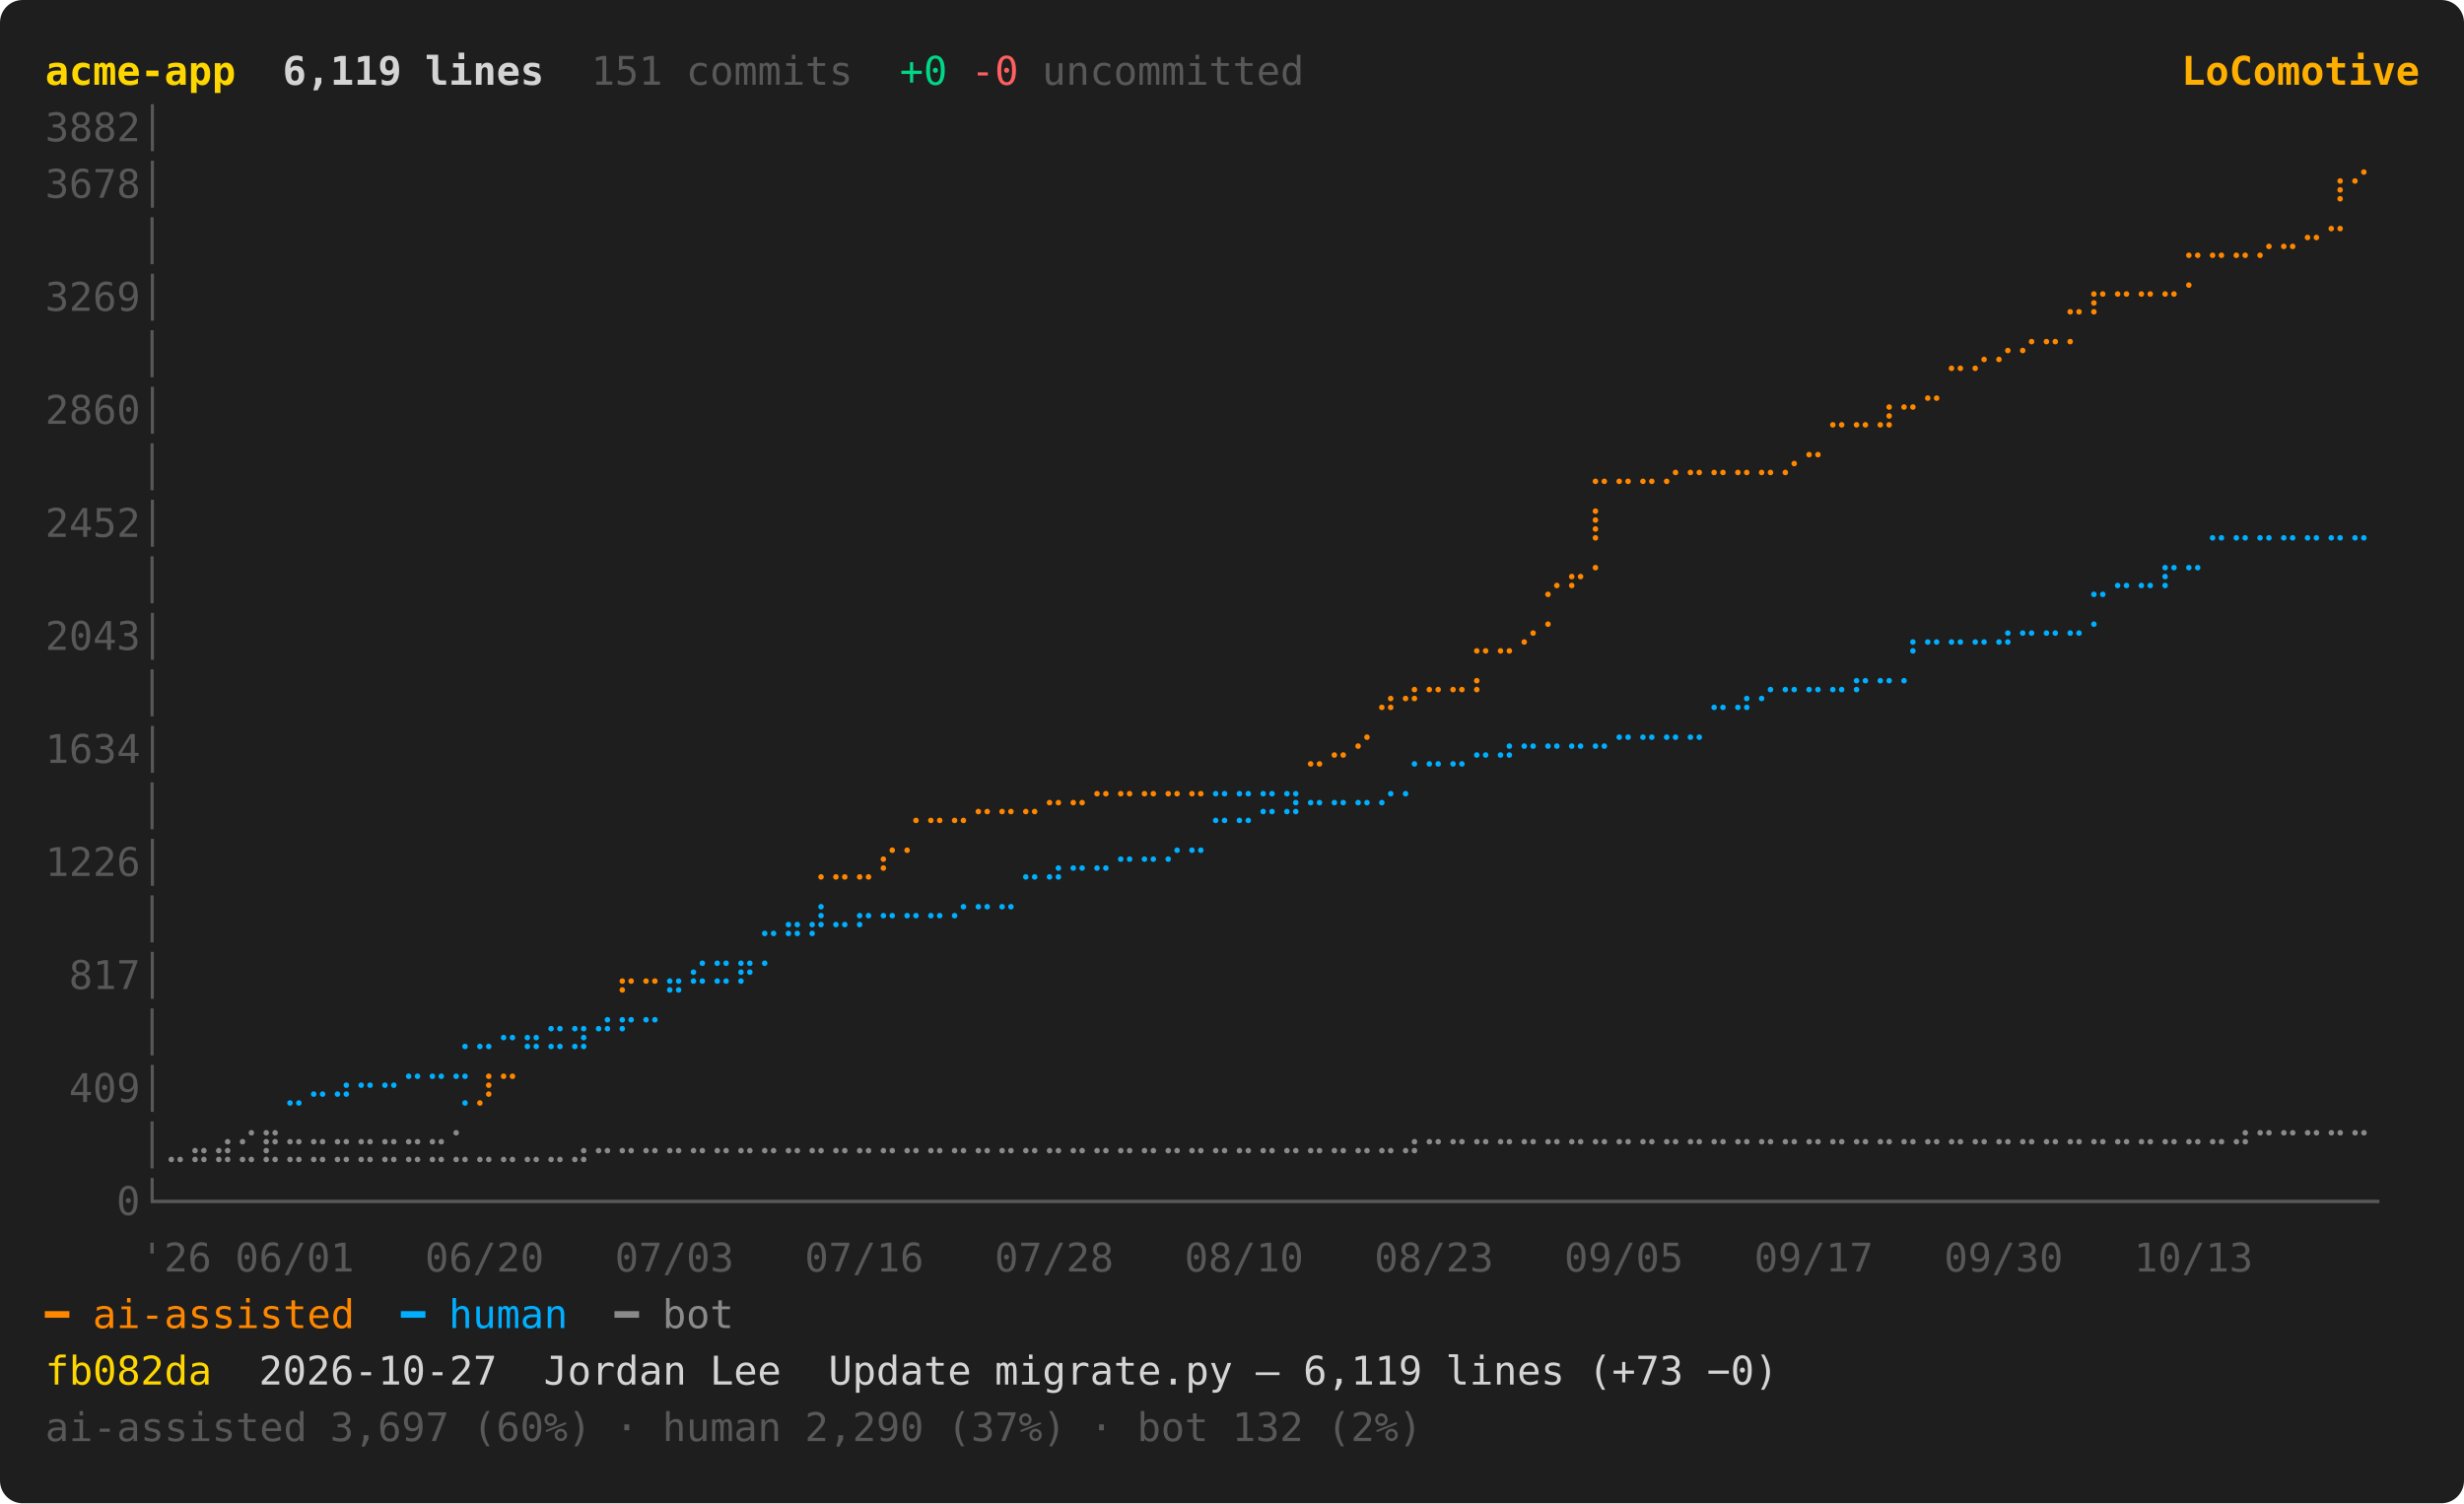
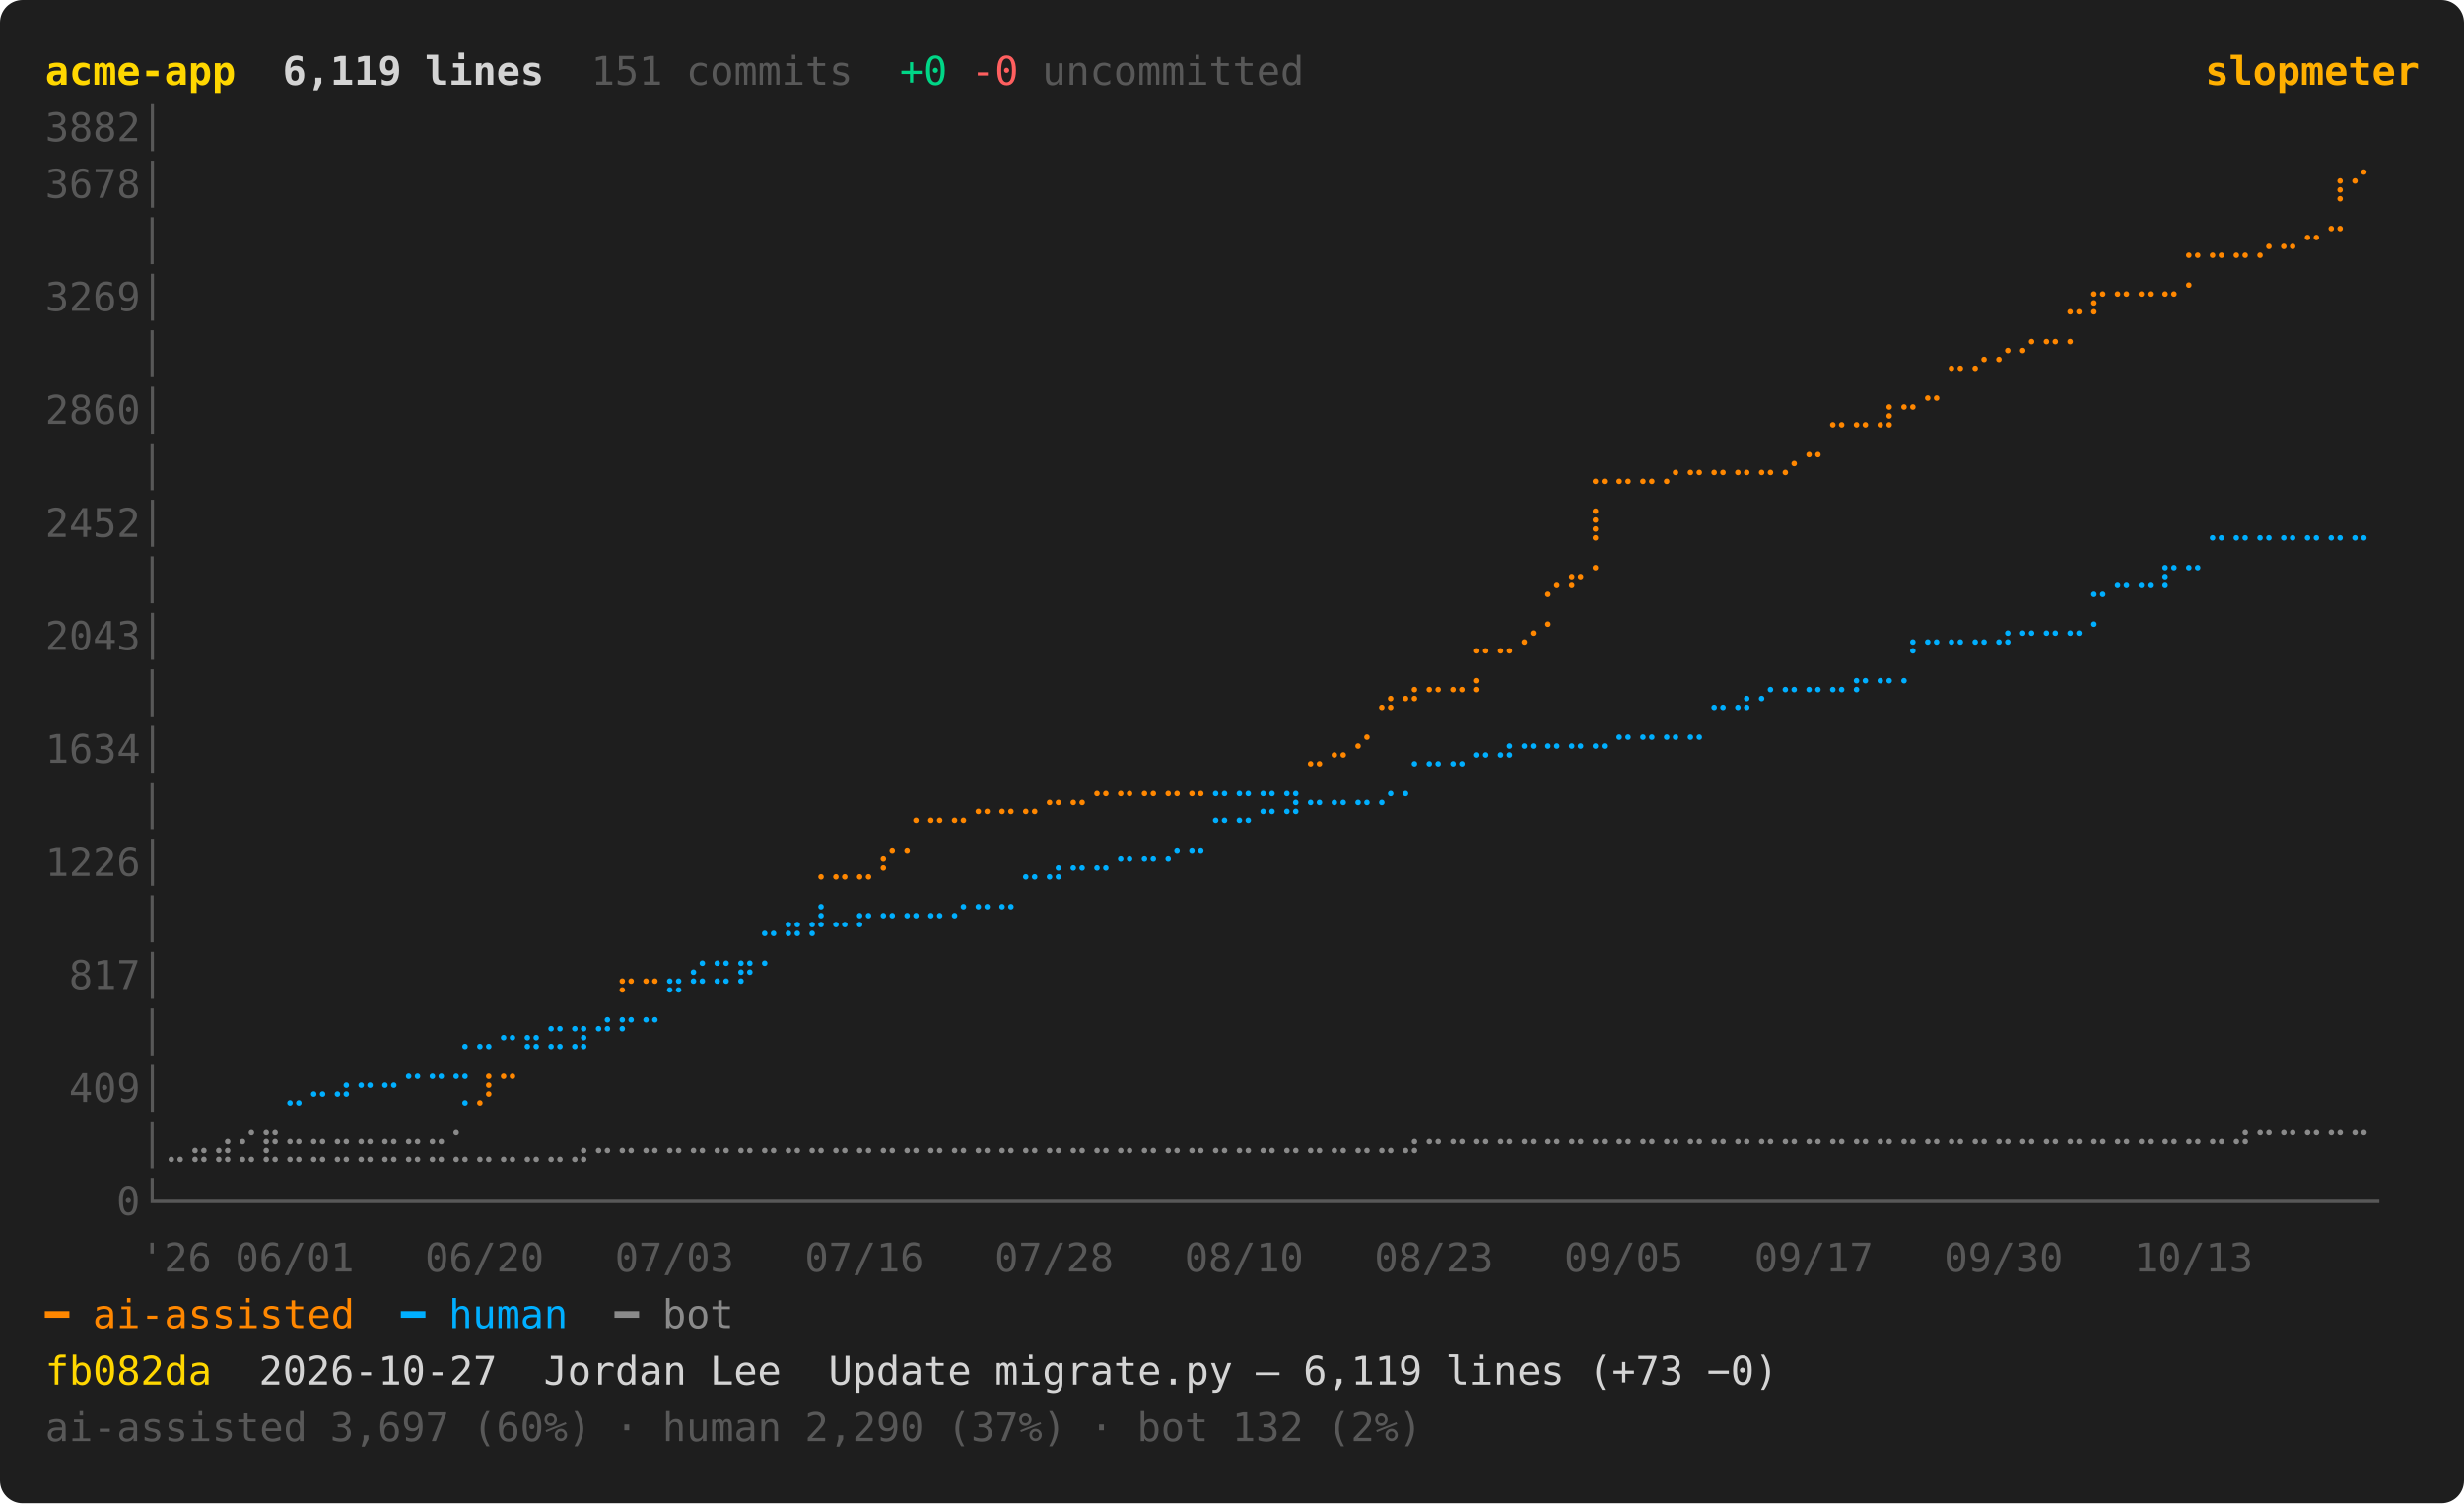
<svg xmlns="http://www.w3.org/2000/svg" width="872" height="532" viewBox="0 0 872 532" font-family="Menlo, 'SF Mono', Consolas, 'DejaVu Sans Mono', monospace" font-size="14">
  <rect width="100%" height="100%" rx="8" fill="#1e1e1e" />
  <text x="16.0 24.4 32.8 41.2 49.6 58.0 66.4 74.8" y="30" fill="#ffd700" font-weight="bold" xml:space="preserve">acme-app</text>
  <text x="100.0 108.4 116.8 125.2 133.6" y="30" fill="#d4d4d4" font-weight="bold" xml:space="preserve">6,119</text>
  <text x="150.4 158.8 167.2 175.6 184.0" y="30" fill="#d4d4d4" font-weight="bold" xml:space="preserve">lines</text>
  <text x="209.2 217.6 226.0" y="30" fill="#585858" xml:space="preserve">151</text>
  <text x="242.8 251.2 259.6 268.0 276.4 284.8 293.2" y="30" fill="#585858" xml:space="preserve">commits</text>
  <text x="318.4 326.8" y="30" fill="#00d787" xml:space="preserve">+0</text>
  <text x="343.6 352.0" y="30" fill="#ff5f5f" xml:space="preserve">-0</text>
  <text x="368.8 377.2 385.6 394.0 402.4 410.8 419.2 427.6 436.0 444.4 452.8" y="30" fill="#585858" xml:space="preserve">uncommitted</text>
-   <text x="772.0 780.4 788.8 797.2 805.6 814.0 822.4 830.8 839.2 847.6" y="30" fill="#ffaf00" font-weight="bold" xml:space="preserve">LoComotive</text>
+   <text x="780.4 788.8 797.2 805.6 814.0 822.4 830.8 839.2 847.6" y="30" fill="#ffaf00" font-weight="bold" xml:space="preserve">slopmeter</text>
  <text x="16.0 24.4 32.8 41.2 49.6" y="50" fill="#585858" xml:space="preserve">3882│</text>
  <text x="16.0 24.4 32.8 41.2 49.6" y="70" fill="#585858" xml:space="preserve">3678│</text>
  <text x="822.4 830.8" y="70" fill="#ff8700" xml:space="preserve">⢰⠊</text>
  <text x="49.6" y="90" fill="#585858" xml:space="preserve">│</text>
  <text x="772.0 780.4 788.8 797.2 805.6 814.0 822.4" y="90" fill="#ff8700" xml:space="preserve">⣀⣀⣀⡠⠤⠒⠉</text>
  <text x="16.0 24.4 32.8 41.2 49.6" y="110" fill="#585858" xml:space="preserve">3269│</text>
  <text x="730.0 738.4 746.8 755.2 763.6 772.0" y="110" fill="#ff8700" xml:space="preserve">⣀⡖⠒⠒⠒⠁</text>
  <text x="49.6" y="130" fill="#585858" xml:space="preserve">│</text>
  <text x="688.0 696.4 704.8 713.2 721.6 730.0" y="130" fill="#ff8700" xml:space="preserve">⣀⡠⠔⠊⠉⠁</text>
  <text x="16.0 24.4 32.8 41.2 49.6" y="150" fill="#585858" xml:space="preserve">2860│</text>
  <text x="646.0 654.4 662.8 671.2 679.6" y="150" fill="#ff8700" xml:space="preserve">⣀⣀⣰⠒⠉</text>
  <text x="49.6" y="170" fill="#585858" xml:space="preserve">│</text>
  <text x="562.0 570.4 578.8 587.2 595.6 604.0 612.4 620.8 629.2 637.6" y="170" fill="#ff8700" xml:space="preserve">⣀⣀⣀⡠⠤⠤⠤⠤⠔⠉</text>
  <text x="16.0 24.4 32.8 41.2 49.6" y="190" fill="#585858" xml:space="preserve">2452│</text>
  <text x="562.0" y="190" fill="#ff8700" xml:space="preserve">⡇</text>
  <text x="780.4 788.8 797.2 805.6 814.0 822.4 830.8" y="190" fill="#00afff" xml:space="preserve">⣀⣀⣀⣀⣀⣀⣀</text>
  <text x="49.6" y="210" fill="#585858" xml:space="preserve">│</text>
  <text x="545.2 553.6 562.0" y="210" fill="#ff8700" xml:space="preserve">⡠⠖⠁</text>
  <text x="738.4 746.8 755.2 763.6 772.0" y="210" fill="#00afff" xml:space="preserve">⣀⠤⠤⠏⠉</text>
  <text x="16.0 24.4 32.8 41.2 49.6" y="230" fill="#585858" xml:space="preserve">2043│</text>
  <text x="520.0 528.4 536.8 545.2" y="230" fill="#ff8700" xml:space="preserve">⣀⣀⠔⠁</text>
  <text x="671.2 679.6 688.0 696.4 704.8 713.2 721.6 730.0 738.4" y="230" fill="#00afff" xml:space="preserve">⢠⠤⠤⠤⠴⠒⠒⠒⠁</text>
  <text x="49.6" y="250" fill="#585858" xml:space="preserve">│</text>
  <text x="486.4 494.8 503.2 511.6 520.0" y="250" fill="#ff8700" xml:space="preserve">⣠⠴⠒⠒⠃</text>
  <text x="604.0 612.4 620.8 629.2 637.6 646.0 654.4 662.8 671.2" y="250" fill="#00afff" xml:space="preserve">⣀⣠⠔⠒⠒⠒⠋⠉⠁</text>
  <text x="16.0 24.4 32.8 41.2 49.6" y="270" fill="#585858" xml:space="preserve">1634│</text>
  <text x="461.2 469.6 478.0" y="270" fill="#ff8700" xml:space="preserve">⣀⠤⠊</text>
  <text x="494.8 503.2 511.6 520.0 528.4 536.8 545.2 553.6 562.0 570.4 578.8 587.2 595.6" y="270" fill="#00afff" xml:space="preserve">⢀⣀⣀⠤⠴⠒⠒⠒⠒⠉⠉⠉⠉</text>
  <text x="49.6" y="290" fill="#585858" xml:space="preserve">│</text>
  <text x="318.4 326.8 335.2 343.6 352.0 360.4 368.8 377.2 385.6 394.0 402.4 410.8 419.2" y="290" fill="#ff8700" xml:space="preserve">⢀⣀⣀⠤⠤⠤⠒⠒⠉⠉⠉⠉⠉</text>
  <text x="427.6 436.0 444.4 452.8 461.2 469.6 478.0 486.4 494.8" y="290" fill="#00afff" xml:space="preserve">⣉⣉⠭⠽⠒⠒⠒⠊⠁</text>
  <text x="16.0 24.4 32.8 41.2 49.6" y="310" fill="#585858" xml:space="preserve">1226│</text>
  <text x="284.8 293.2 301.6 310.0 318.4" y="310" fill="#ff8700" xml:space="preserve">⢀⣀⣀⠎⠁</text>
  <text x="360.4 368.8 377.2 385.6 394.0 402.4 410.8 419.2" y="310" fill="#00afff" xml:space="preserve">⣀⣠⠤⠤⠒⠒⠊⠉</text>
  <text x="49.6" y="330" fill="#585858" xml:space="preserve">│</text>
  <text x="268.0 276.4 284.8 293.2 301.6 310.0 318.4 326.8 335.2 343.6 352.0" y="330" fill="#00afff" xml:space="preserve">⣀⣤⡼⠤⠖⠒⠒⠒⠊⠉⠉</text>
  <text x="24.4 32.8 41.2 49.6" y="350" fill="#585858" xml:space="preserve">817│</text>
  <text x="217.6 226.0" y="350" fill="#ff8700" xml:space="preserve">⡤⠤</text>
  <text x="234.4 242.8 251.2 259.6 268.0" y="350" fill="#00afff" xml:space="preserve">⣤⠮⠭⠟⠁</text>
  <text x="49.6" y="370" fill="#585858" xml:space="preserve">│</text>
  <text x="158.8 167.2 175.6 184.0 192.4 200.8 209.2 217.6 226.0" y="370" fill="#00afff" xml:space="preserve">⢀⣀⠤⣤⣒⣲⠚⠋⠉</text>
  <text x="24.4 32.8 41.2 49.6" y="390" fill="#585858" xml:space="preserve">409│</text>
  <text x="100.0 108.4 116.8 125.2 133.6 142.0 150.4 158.8" y="390" fill="#00afff" xml:space="preserve">⣀⠤⠴⠒⠒⠉⠉⢉</text>
  <text x="167.2 175.6" y="390" fill="#ff8700" xml:space="preserve">⡸⠉</text>
  <text x="49.6" y="410" fill="#585858" xml:space="preserve">│</text>
  <text x="58.0 66.4 74.8 83.2 91.6 100.0 108.4 116.8 125.2 133.6 142.0 150.4 158.8 167.2 175.6 184.0 192.4 200.8 209.2 217.6 226.0 234.4 242.8 251.2 259.6 268.0 276.4 284.8 293.2 301.6 310.0 318.4 326.8 335.2 343.6 352.0 360.4 368.8 377.2 385.6 394.0 402.4 410.8 419.2 427.6 436.0 444.4 452.8 461.2 469.6 478.0 486.4 494.8 503.2 511.6 520.0 528.4 536.8 545.2 553.6 562.0 570.4 578.8 587.2 595.6 604.0 612.4 620.8 629.2 637.6 646.0 654.4 662.8 671.2 679.6 688.0 696.4 704.8 713.2 721.6 730.0 738.4 746.8 755.2 763.6 772.0 780.4 788.8 797.2 805.6 814.0 822.4 830.8" y="410" fill="#8a8a8a" xml:space="preserve">⣀⣤⣴⣊⣟⣒⣒⣒⣒⣒⣒⣒⣁⣀⣀⣀⣀⣠⠤⠤⠤⠤⠤⠤⠤⠤⠤⠤⠤⠤⠤⠤⠤⠤⠤⠤⠤⠤⠤⠤⠤⠤⠤⠤⠤⠤⠤⠤⠤⠤⠤⠤⠴⠒⠒⠒⠒⠒⠒⠒⠒⠒⠒⠒⠒⠒⠒⠒⠒⠒⠒⠒⠒⠒⠒⠒⠒⠒⠒⠒⠒⠒⠒⠒⠒⠒⠒⠚⠉⠉⠉⠉⠉</text>
  <text x="41.2 49.6 58.0 66.4 74.8 83.2 91.6 100.0 108.4 116.8 125.2 133.6 142.0 150.4 158.8 167.2 175.6 184.0 192.4 200.8 209.2 217.6 226.0 234.4 242.8 251.2 259.6 268.0 276.4 284.8 293.2 301.6 310.0 318.4 326.8 335.2 343.6 352.0 360.4 368.8 377.2 385.6 394.0 402.4 410.8 419.2 427.6 436.0 444.4 452.8 461.2 469.6 478.0 486.4 494.8 503.2 511.6 520.0 528.4 536.8 545.2 553.6 562.0 570.4 578.8 587.2 595.6 604.0 612.4 620.8 629.2 637.6 646.0 654.4 662.8 671.2 679.6 688.0 696.4 704.8 713.2 721.6 730.0 738.4 746.8 755.2 763.6 772.0 780.4 788.8 797.2 805.6 814.0 822.4 830.8" y="430" fill="#585858" xml:space="preserve">0└─────────────────────────────────────────────────────────────────────────────────────────────</text>
  <text x="49.6 58.0 66.4" y="450" fill="#585858" xml:space="preserve">'26</text>
  <text x="83.2 91.6 100.0 108.4 116.8" y="450" fill="#585858" xml:space="preserve">06/01</text>
  <text x="150.4 158.8 167.2 175.6 184.0" y="450" fill="#585858" xml:space="preserve">06/20</text>
  <text x="217.6 226.0 234.4 242.8 251.2" y="450" fill="#585858" xml:space="preserve">07/03</text>
  <text x="284.8 293.2 301.6 310.0 318.4" y="450" fill="#585858" xml:space="preserve">07/16</text>
  <text x="352.0 360.4 368.8 377.2 385.6" y="450" fill="#585858" xml:space="preserve">07/28</text>
  <text x="419.2 427.6 436.0 444.4 452.8" y="450" fill="#585858" xml:space="preserve">08/10</text>
  <text x="486.4 494.8 503.2 511.6 520.0" y="450" fill="#585858" xml:space="preserve">08/23</text>
  <text x="553.6 562.0 570.4 578.8 587.2" y="450" fill="#585858" xml:space="preserve">09/05</text>
  <text x="620.8 629.2 637.6 646.0 654.4" y="450" fill="#585858" xml:space="preserve">09/17</text>
  <text x="688.0 696.4 704.8 713.2 721.6" y="450" fill="#585858" xml:space="preserve">09/30</text>
  <text x="755.2 763.6 772.0 780.4 788.8" y="450" fill="#585858" xml:space="preserve">10/13</text>
  <text x="16.0" y="470" fill="#ff8700" xml:space="preserve">━</text>
  <text x="32.8 41.2 49.6 58.0 66.4 74.8 83.2 91.6 100.0 108.4 116.8" y="470" fill="#ff8700" xml:space="preserve">ai-assisted</text>
  <text x="142.0" y="470" fill="#00afff" xml:space="preserve">━</text>
  <text x="158.8 167.2 175.6 184.0 192.4" y="470" fill="#00afff" xml:space="preserve">human</text>
  <text x="217.6" y="470" fill="#8a8a8a" xml:space="preserve">━</text>
  <text x="234.4 242.8 251.2" y="470" fill="#8a8a8a" xml:space="preserve">bot</text>
  <text x="16.0 24.4 32.8 41.2 49.6 58.0 66.4" y="490" fill="#ffd700" xml:space="preserve">fb082da</text>
  <text x="91.6 100.0 108.4 116.8 125.2 133.6 142.0 150.4 158.8 167.2" y="490" fill="#d4d4d4" xml:space="preserve">2026-10-27</text>
  <text x="192.4 200.8 209.2 217.6 226.0 234.4" y="490" fill="#d4d4d4" xml:space="preserve">Jordan</text>
  <text x="251.2 259.6 268.0" y="490" fill="#d4d4d4" xml:space="preserve">Lee</text>
  <text x="293.2 301.6 310.0 318.4 326.8 335.2" y="490" fill="#d4d4d4" xml:space="preserve">Update</text>
  <text x="352.0 360.4 368.8 377.2 385.6 394.0 402.4 410.8 419.2 427.6" y="490" fill="#d4d4d4" xml:space="preserve">migrate.py</text>
  <text x="444.4" y="490" fill="#d4d4d4" xml:space="preserve">—</text>
  <text x="461.2 469.6 478.0 486.4 494.8" y="490" fill="#d4d4d4" xml:space="preserve">6,119</text>
  <text x="511.6 520.0 528.4 536.8 545.2" y="490" fill="#d4d4d4" xml:space="preserve">lines</text>
  <text x="562.0 570.4 578.8 587.2" y="490" fill="#d4d4d4" xml:space="preserve">(+73</text>
  <text x="604.0 612.4 620.8" y="490" fill="#d4d4d4" xml:space="preserve">−0)</text>
  <text x="16.0 24.4 32.8 41.2 49.6 58.0 66.4 74.8 83.2 91.6 100.0" y="510" fill="#585858" xml:space="preserve">ai-assisted</text>
  <text x="116.8 125.2 133.6 142.0 150.4" y="510" fill="#585858" xml:space="preserve">3,697</text>
  <text x="167.2 175.6 184.0 192.4 200.8" y="510" fill="#585858" xml:space="preserve">(60%)</text>
  <text x="217.6" y="510" fill="#585858" xml:space="preserve">·</text>
  <text x="234.4 242.8 251.2 259.6 268.0" y="510" fill="#585858" xml:space="preserve">human</text>
  <text x="284.8 293.2 301.6 310.0 318.4" y="510" fill="#585858" xml:space="preserve">2,290</text>
  <text x="335.2 343.6 352.0 360.4 368.8" y="510" fill="#585858" xml:space="preserve">(37%)</text>
  <text x="385.6" y="510" fill="#585858" xml:space="preserve">·</text>
  <text x="402.4 410.8 419.2" y="510" fill="#585858" xml:space="preserve">bot</text>
  <text x="436.0 444.4 452.8" y="510" fill="#585858" xml:space="preserve">132</text>
  <text x="469.6 478.0 486.4 494.8" y="510" fill="#585858" xml:space="preserve">(2%)</text>
</svg>
